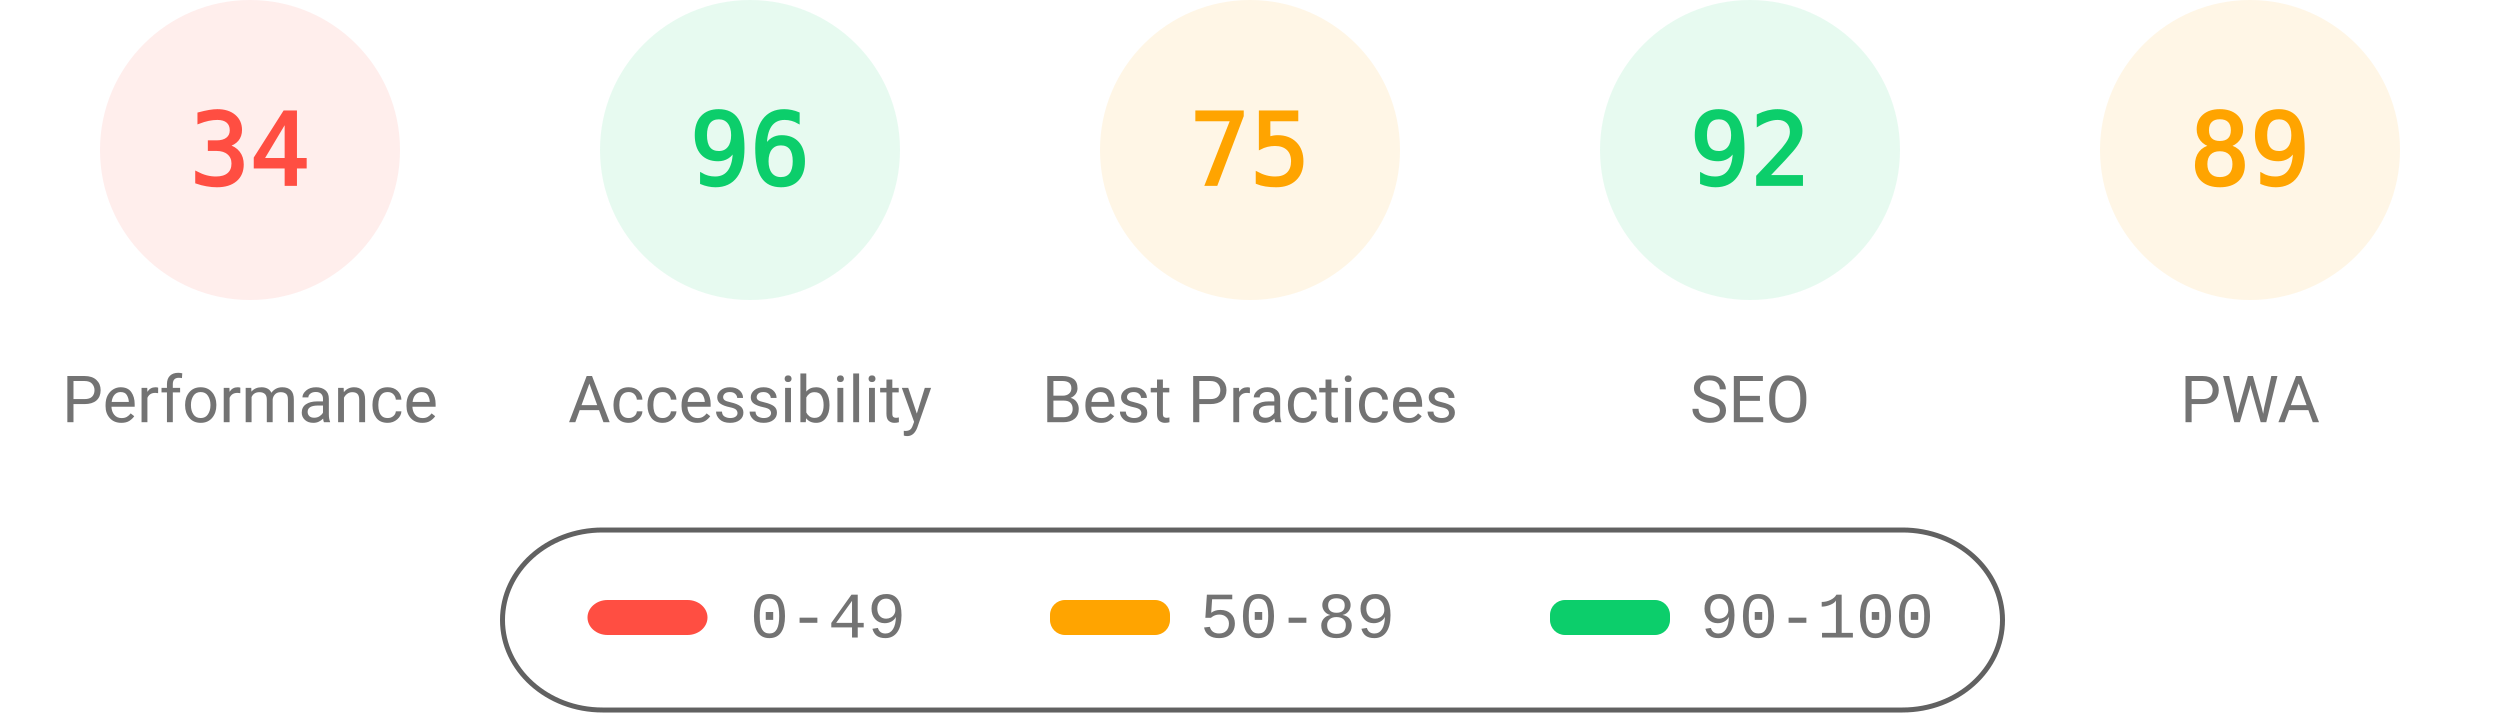
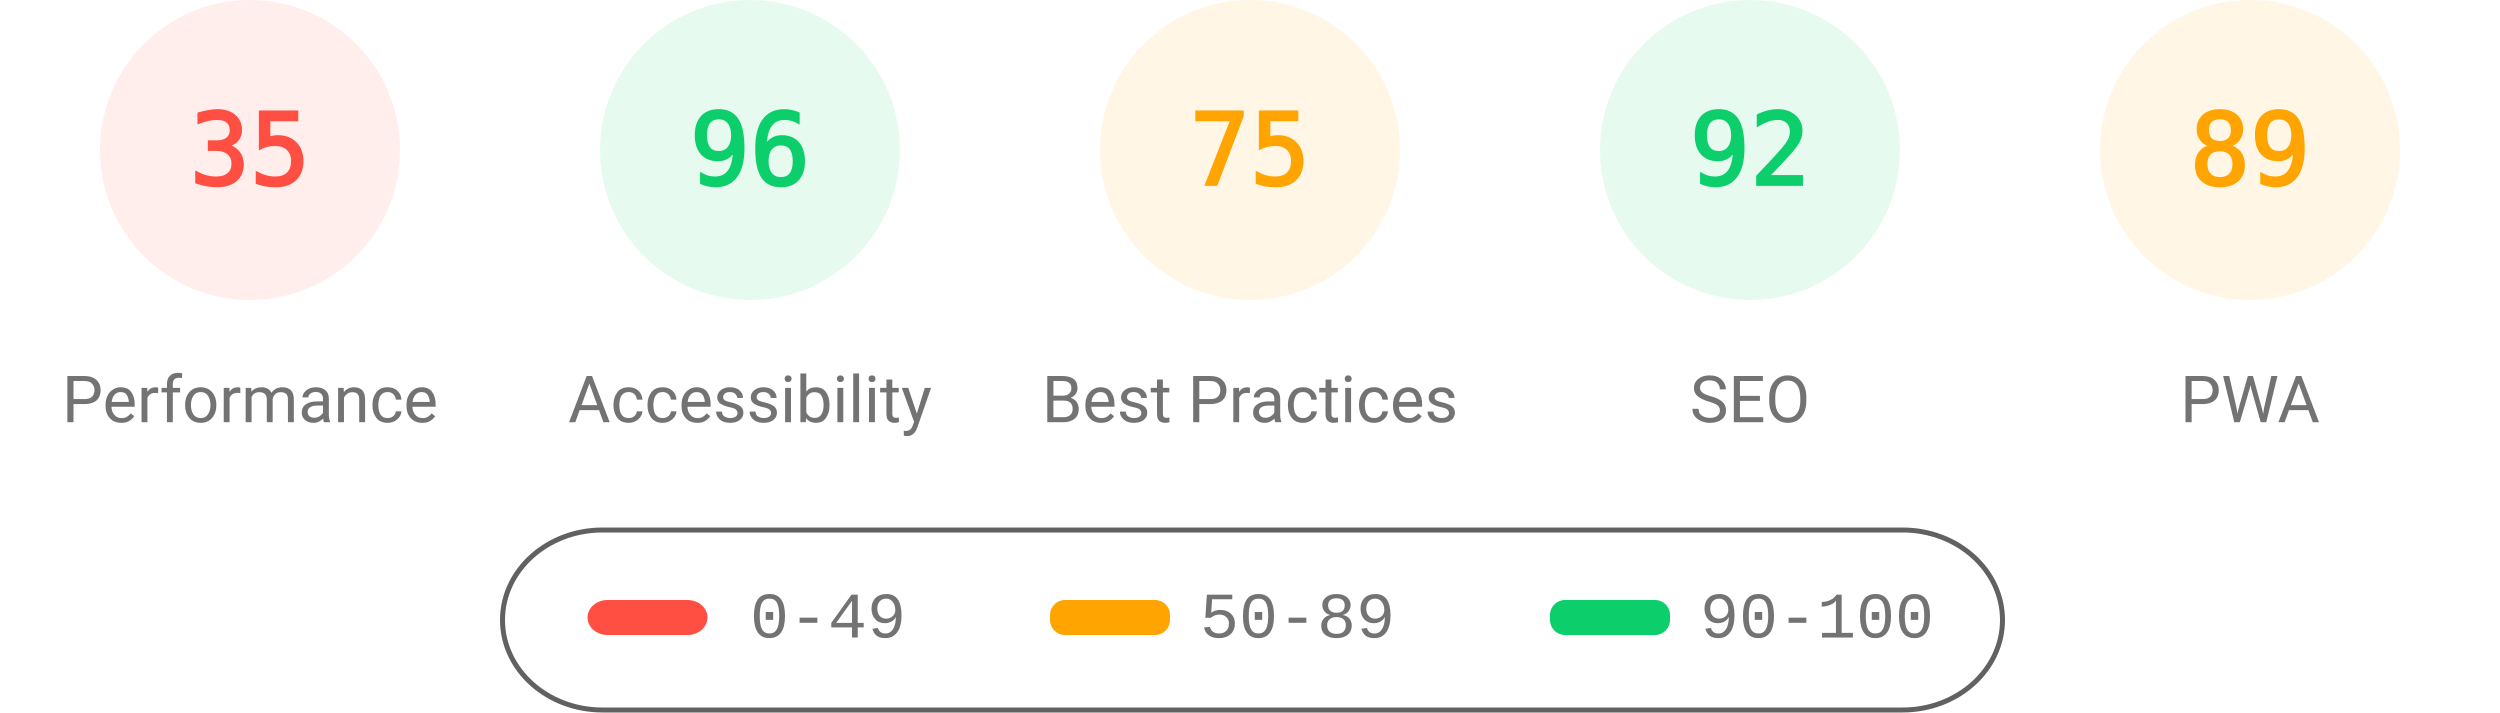
<svg xmlns="http://www.w3.org/2000/svg" fill="none" width="1000" height="285">
  <style>.gauge-base{opacity:.1}.gauge-arc{fill:none;animation-delay:250ms;stroke-linecap:round;transform:rotate(-90deg);transform-origin:100px 60px;animation:load-gauge 1s ease forwards}.guage-text{font-size:40px;font-family:monospace;text-align:center}.guage-red{color:#ff4e42;fill:#ff4e42;stroke:#ff4e42}.guage-orange{color:#ffa400;fill:#ffa400;stroke:#ffa400}.guage-green{color:#0cce6b;fill:#0cce6b;stroke:#0cce6b}.guage-undefined{color:#5c5c5c;fill:#5c5c5c;stroke:#5c5c5c}.guage-title{color:#737373;fill:#737373;stroke:none;font-size:26px;line-height:26px;font-family:Roboto,Halvetica,Arial,sans-serif}@keyframes load-gauge{from{stroke-dasharray:0 352.858}}</style>
  <svg class="guage-div guage-perf guage-red" viewBox="0 0 200 200" width="200" height="200">
    <circle class="gauge-base" r="56" cx="100" cy="60" stroke-width="8" />
-     <circle class="gauge-arc guage-arc-1" r="56" cx="100" cy="60" stroke-width="8" style="stroke-dasharray:119.632,351.858" />
-     <text class="guage-text" x="100" y="60" alignment-baseline="central" dominant-baseline="central" text-anchor="middle">34</text>
+     <circle class="gauge-arc guage-arc-1" r="56" cx="100" cy="60" stroke-width="8" style="stroke-dasharray:123.15,351.858" />
+     <text class="guage-text" x="100" y="60" alignment-baseline="central" dominant-baseline="central" text-anchor="middle">35</text>
    <text class="guage-title" x="100" y="160" alignment-baseline="central" dominant-baseline="central" text-anchor="middle">Performance</text>
  </svg>
  <svg class="guage-div guage-acc guage-green" viewBox="0 0 200 200" width="200" height="200" x="200">
    <circle class="gauge-base" r="56" cx="100" cy="60" stroke-width="8" />
    <circle class="gauge-arc guage-arc-2" r="56" cx="100" cy="60" stroke-width="8" style="stroke-dasharray:337.784,351.858" />
    <text class="guage-text" x="100" y="60" alignment-baseline="central" dominant-baseline="central" text-anchor="middle">96</text>
    <text class="guage-title" x="100" y="160" alignment-baseline="central" dominant-baseline="central" text-anchor="middle">Accessibility</text>
  </svg>
  <svg class="guage-div guage-best guage-orange" viewBox="0 0 200 200" width="200" height="200" x="400">
    <circle class="gauge-base" r="56" cx="100" cy="60" stroke-width="8" />
    <circle class="gauge-arc guage-arc-3" r="56" cx="100" cy="60" stroke-width="8" style="stroke-dasharray:263.893,351.858" />
    <text class="guage-text" x="100" y="60" alignment-baseline="central" dominant-baseline="central" text-anchor="middle">75</text>
    <text class="guage-title" x="100" y="160" alignment-baseline="central" dominant-baseline="central" text-anchor="middle">Best Practices</text>
  </svg>
  <svg class="guage-div guage-seo guage-green" viewBox="0 0 200 200" width="200" height="200" x="600">
    <circle class="gauge-base" r="56" cx="100" cy="60" stroke-width="8" />
    <circle class="gauge-arc guage-arc-4" r="56" cx="100" cy="60" stroke-width="8" style="stroke-dasharray:323.709,351.858" />
    <text class="guage-text" x="100" y="60" alignment-baseline="central" dominant-baseline="central" text-anchor="middle">92</text>
    <text class="guage-title" x="100" y="160" alignment-baseline="central" dominant-baseline="central" text-anchor="middle">SEO</text>
  </svg>
  <svg class="guage-div guage-pwa guage-orange" viewBox="0 0 200 200" width="200" height="200" x="800">
    <circle class="gauge-base" r="56" cx="100" cy="60" stroke-width="8" />
    <circle class="gauge-arc guage-arc-4" r="56" cx="100" cy="60" stroke-width="8" style="stroke-dasharray:313.154,351.858" />
    <text class="guage-text" x="100" y="60" alignment-baseline="central" dominant-baseline="central" text-anchor="middle">89</text>
    <text class="guage-title" x="100" y="160" alignment-baseline="central" dominant-baseline="central" text-anchor="middle">PWA</text>
  </svg>
  <svg width="604" height="76" x="200" y="210">
    <path fill="none" id="canvas_background" d="M-1-1h604v80H-1z" />
    <rect fill-opacity="0" stroke="#616161" stroke-width="2" rx="40" id="svg_2" height="72" width="600" y="2" x="1" fill="#000" />
    <rect stroke="#000" rx="8" id="svg_3" height="14" width="48" y="30" x="35" stroke-opacity="null" stroke-width="0" fill="#ff4e42" />
    <rect stroke="#000" rx="6" id="svg_4" height="14" width="48" y="30" x="220" stroke-opacity="null" stroke-width="0" fill="#ffa400" />
    <rect stroke="#000" rx="6" id="svg_5" height="14" width="48" y="30" x="420" stroke-opacity="null" stroke-width="0" fill="#0cce6b" />
    <text xml:space="preserve" text-anchor="start" font-family="'Courier New', Courier, monospace" font-size="26" id="svg_6" y="45" x="100" stroke-opacity="null" stroke-width="0" stroke="#000" fill="#737373">0-49</text>
    <text xml:space="preserve" text-anchor="start" font-family="'Courier New', Courier, monospace" font-size="26" id="svg_7" y="45" x="280" stroke-opacity="null" stroke-width="0" stroke="#000" fill="#737373">50-89</text>
    <text xml:space="preserve" text-anchor="start" font-family="'Courier New', Courier, monospace" font-size="26" id="svg_8" y="45" x="480" stroke-opacity="null" stroke-width="0" stroke="#000" fill="#737373">90-100</text>
  </svg>
</svg>
